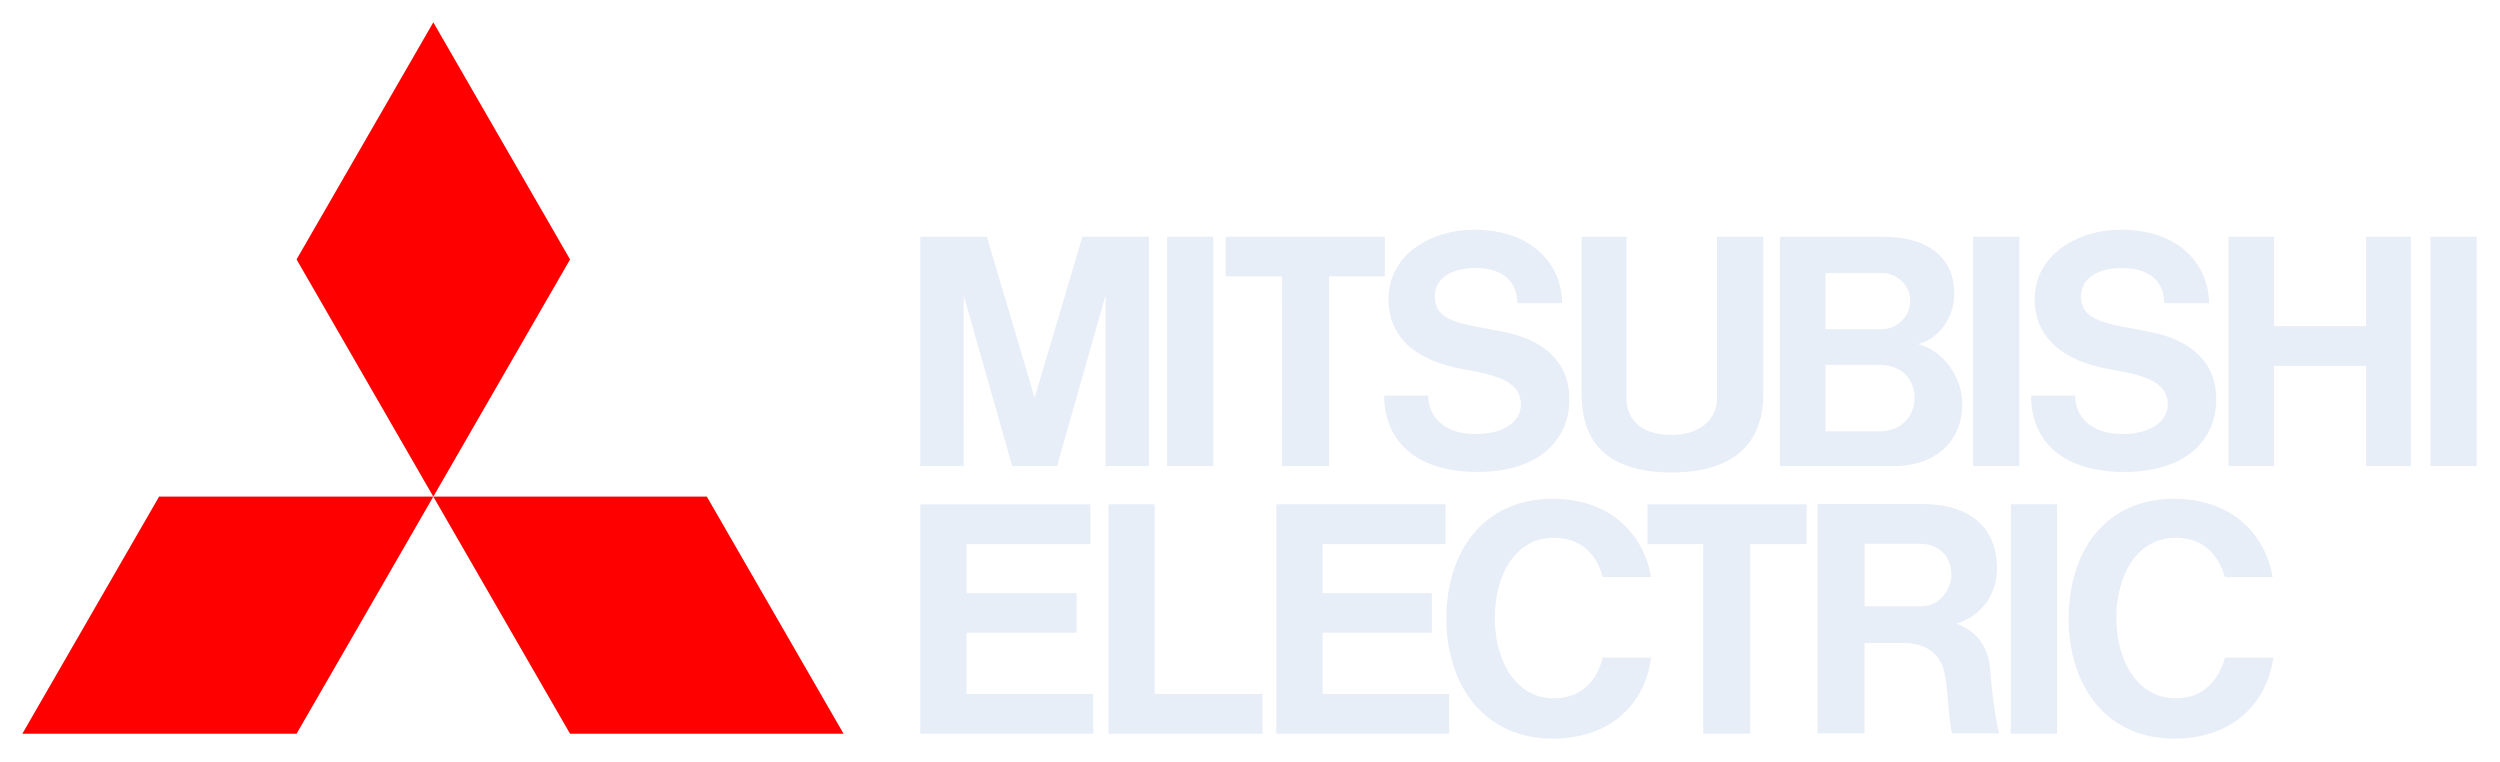
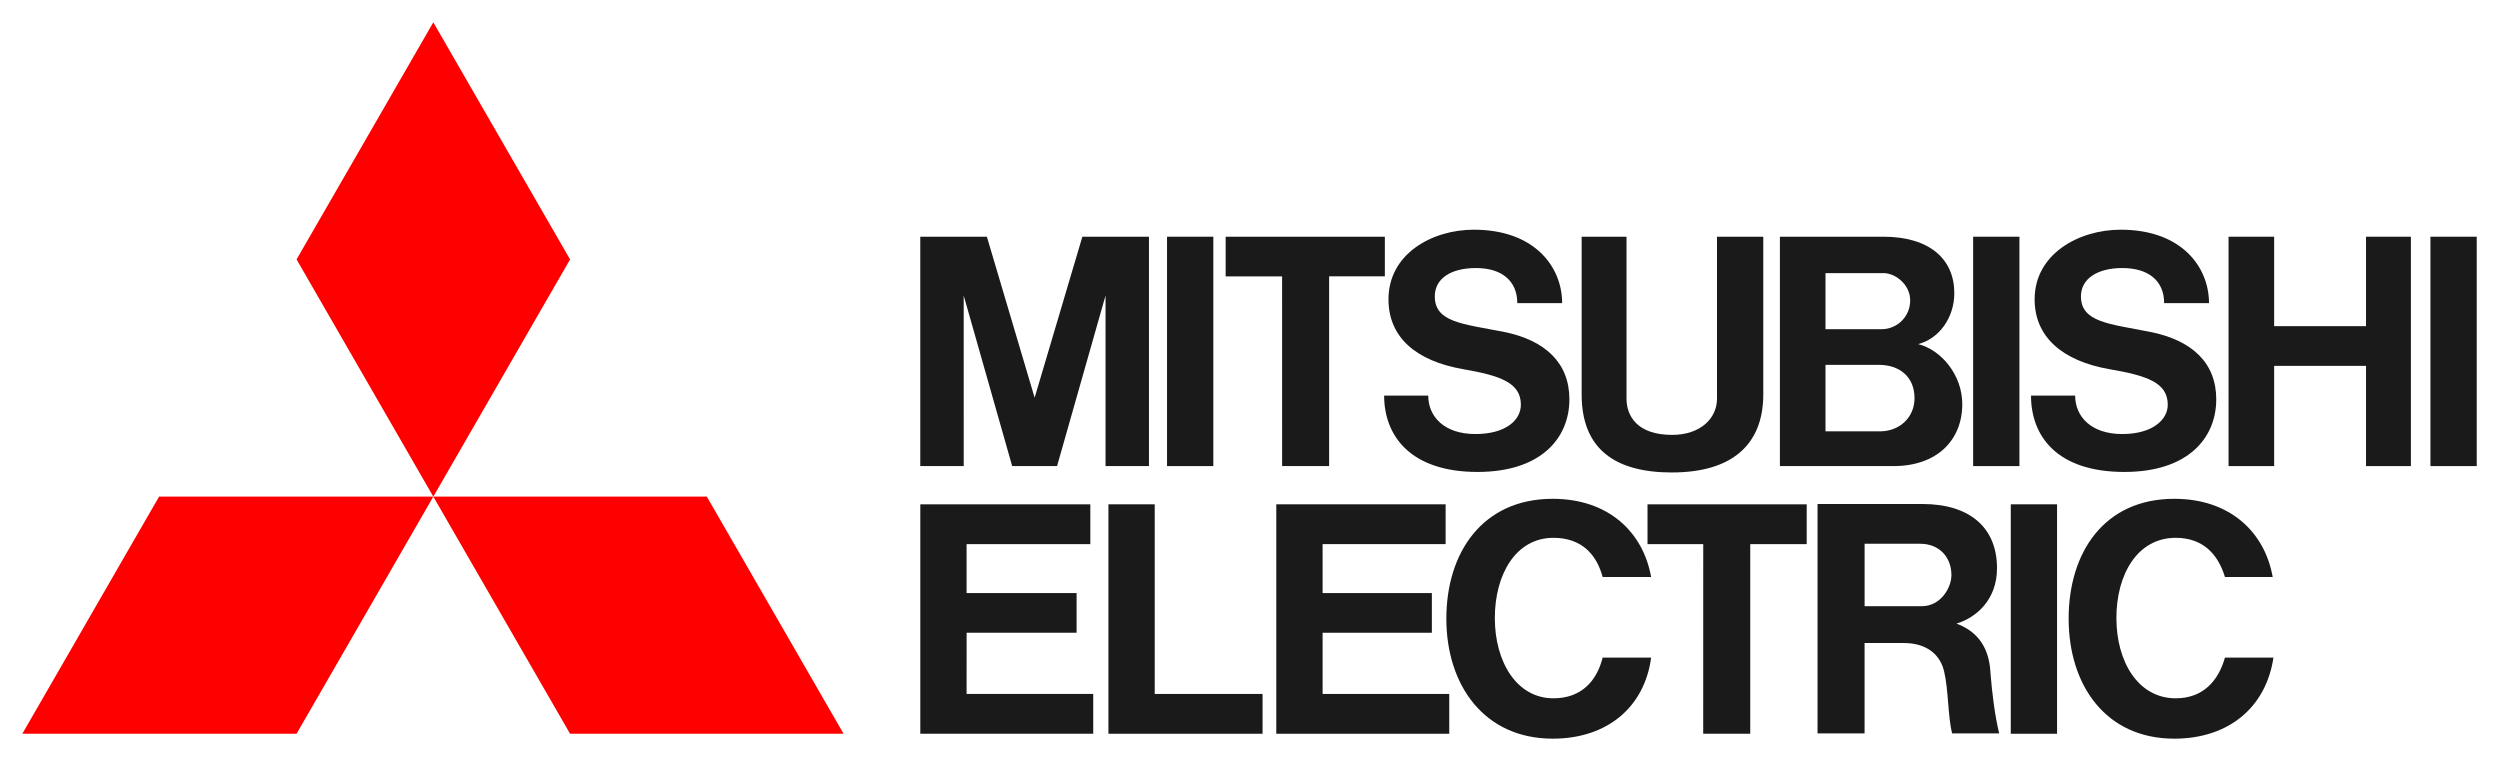
- <svg xmlns="http://www.w3.org/2000/svg" version="1.0" viewBox="0 0 794 242" width="794" height="242" fill="#e8eef7">
+ <svg xmlns="http://www.w3.org/2000/svg" version="1.0" viewBox="0 0 794 242" width="794" height="242" fill="#1a1a1a">
  <g fill="#f00">
    <path d="M94.19 233.04H7.09l43.43-75.31h87.1" />
    <path d="M181.05 233.04h86.87l-43.43-75.31h-86.87" />
    <path d="M181.05 82.4 137.62 7.09l-43.43 75.3 43.43 75.34" />
  </g>
  <path d="M307 200.96h34.93v-12.6h-34.94v-15.55h39.3v-12.64h-54v72.87h54.92V220.4h-40.22" />
  <path d="m306.07 93.86 15.4 54.17h14.25l15.4-54.17v54.17h13.79V75.18h-21.15l-15.16 51.13-15.17-51.13h-21.15v72.85h13.8" />
  <path d="M626.66 148.03h14.71V75.18h-14.7v72.85z" />
  <path d="M638.61 233.04h14.71v-72.87h-14.7v72.87z" />
  <path d="M771.9 148.03h14.71V75.18h-14.7v72.85z" />
  <path d="M370.65 148.03h14.7V75.18h-14.7v72.85z" />
  <path d="M751.45 103.59h-29.18V75.18h-14.48v72.85h14.48V116.2h29.18v31.83h14.25V75.18h-14.25" />
  <path d="M407.2 148.03h14.93V87.77h17.7V75.18h-50.56v12.6h17.92" />
  <path d="M540.94 233.04h14.94v-60.23h17.93v-12.64h-50.56v12.64h17.7" />
  <path d="M531.06 150.05c18.62 0 28.96-8.5 28.96-24.8V75.19h-14.7v51.43c0 6.28-5.3 11.5-14.26 11.5-11.26 0-14.48-6.19-14.48-11.5V75.18h-14.25v50.08c0 17.53 10.8 24.8 28.73 24.8" />
  <path d="M420.06 200.96h34.7v-12.6h-34.7v-15.55h39.07v-12.64h-53.78v72.87h54.93V220.4h-40.22" />
  <path d="M598.17 86.74c3.9 0 8.5 3.72 8.5 8.62a9.1 9.1 0 0 1-9.42 9.19h-17.47V86.74h18.39zM597.02 137h-17.24v-21.12h17c6.21 0 11.27 3.52 11.27 10.6 0 5.97-4.6 10.52-11.03 10.52m-16.78 11.03h21.15c13.78 0 21.83-8.2 21.83-19.7 0-9.25-6.67-17.2-14.02-19.05 6.43-1.6 11.49-8.15 11.49-16.2 0-10.73-7.81-17.9-22.52-17.9H565.3v72.85" />
  <path d="M592.2 192.52V172.7h17.69c5.97 0 9.88 4.2 9.88 9.95 0 4.07-3.45 9.88-9.42 9.88h-18.16zm29.18 5.54c6.2-1.88 12.87-7.5 12.87-17.6 0-12.96-8.74-20.39-23.67-20.39h-33.33v72.85h14.94v-28.7h12.41c7.59 0 11.72 3.93 12.87 9.12 1.38 5.73 1.15 14.25 2.53 19.58h14.94c-1.38-5.58-2.3-13.16-2.76-19.14-.46-9.86-5.75-13.81-10.8-15.72" />
  <path d="M366.74 160.17h-14.7v72.87h48.95V220.4h-34.25" />
  <path d="M464.65 117.24c11.72 2.04 18.38 4.25 18.38 11.3 0 4.76-4.6 9.31-14.48 9.31s-14.94-5.56-14.94-12.2H439.6c0 12.68 8.28 24.24 29.65 24.24 20.22 0 29.19-10.77 29.19-23.07 0-11.5-7.59-18.78-20.92-21.44-13.1-2.53-21.83-3.06-21.83-11.26 0-5.63 5.06-8.99 13.1-8.99 8.27 0 13.1 4.16 13.1 11.15h14.25c0-11.5-8.73-23.33-28.04-23.33-13.33 0-27.12 7.7-27.12 22.1 0 12.1 8.74 19.59 23.68 22.19" />
  <path d="M669.87 117.24c11.95 2.04 18.61 4.25 18.61 11.3 0 4.76-4.82 9.31-14.47 9.31-9.89 0-14.94-5.56-14.94-12.2h-14.02c0 12.68 8.04 24.24 29.65 24.24 20.22 0 29.18-10.77 29.18-23.07 0-11.5-7.58-18.78-21.14-21.44-12.87-2.53-21.83-3.06-21.83-11.26 0-5.63 5.28-8.99 13.1-8.99 8.5 0 13.32 4.16 13.32 11.15h14.25c0-11.5-8.73-23.33-28.03-23.33-13.33 0-27.35 7.7-27.35 22.1 0 12.1 8.96 19.59 23.67 22.19" />
  <path d="M493.37 221.78c-11.72 0-18.61-11.63-18.61-25.49 0-13.86 6.66-25.48 18.61-25.48 9.2 0 13.8 5.58 15.63 12.45h15.4c-2.53-14.27-13.56-24.84-31.26-24.84-22.29 0-33.78 17.05-33.78 38.06 0 21.07 11.95 38.12 33.78 38.12 17.47 0 29.19-10.15 31.26-25.74H509c-1.84 7.33-6.67 12.92-15.63 12.92" />
  <path d="M691.01 221.78c-11.95 0-18.84-11.63-18.84-25.49 0-13.86 6.66-25.48 18.84-25.48 8.96 0 13.56 5.58 15.63 12.45h15.17c-2.53-14.27-13.56-24.84-31.26-24.84-22.29 0-33.55 17.05-33.55 38.06 0 21.07 11.72 38.12 33.55 38.12 17.47 0 29.19-10.15 31.49-25.74h-15.4c-2.07 7.33-6.9 12.92-15.63 12.92" />
</svg>
